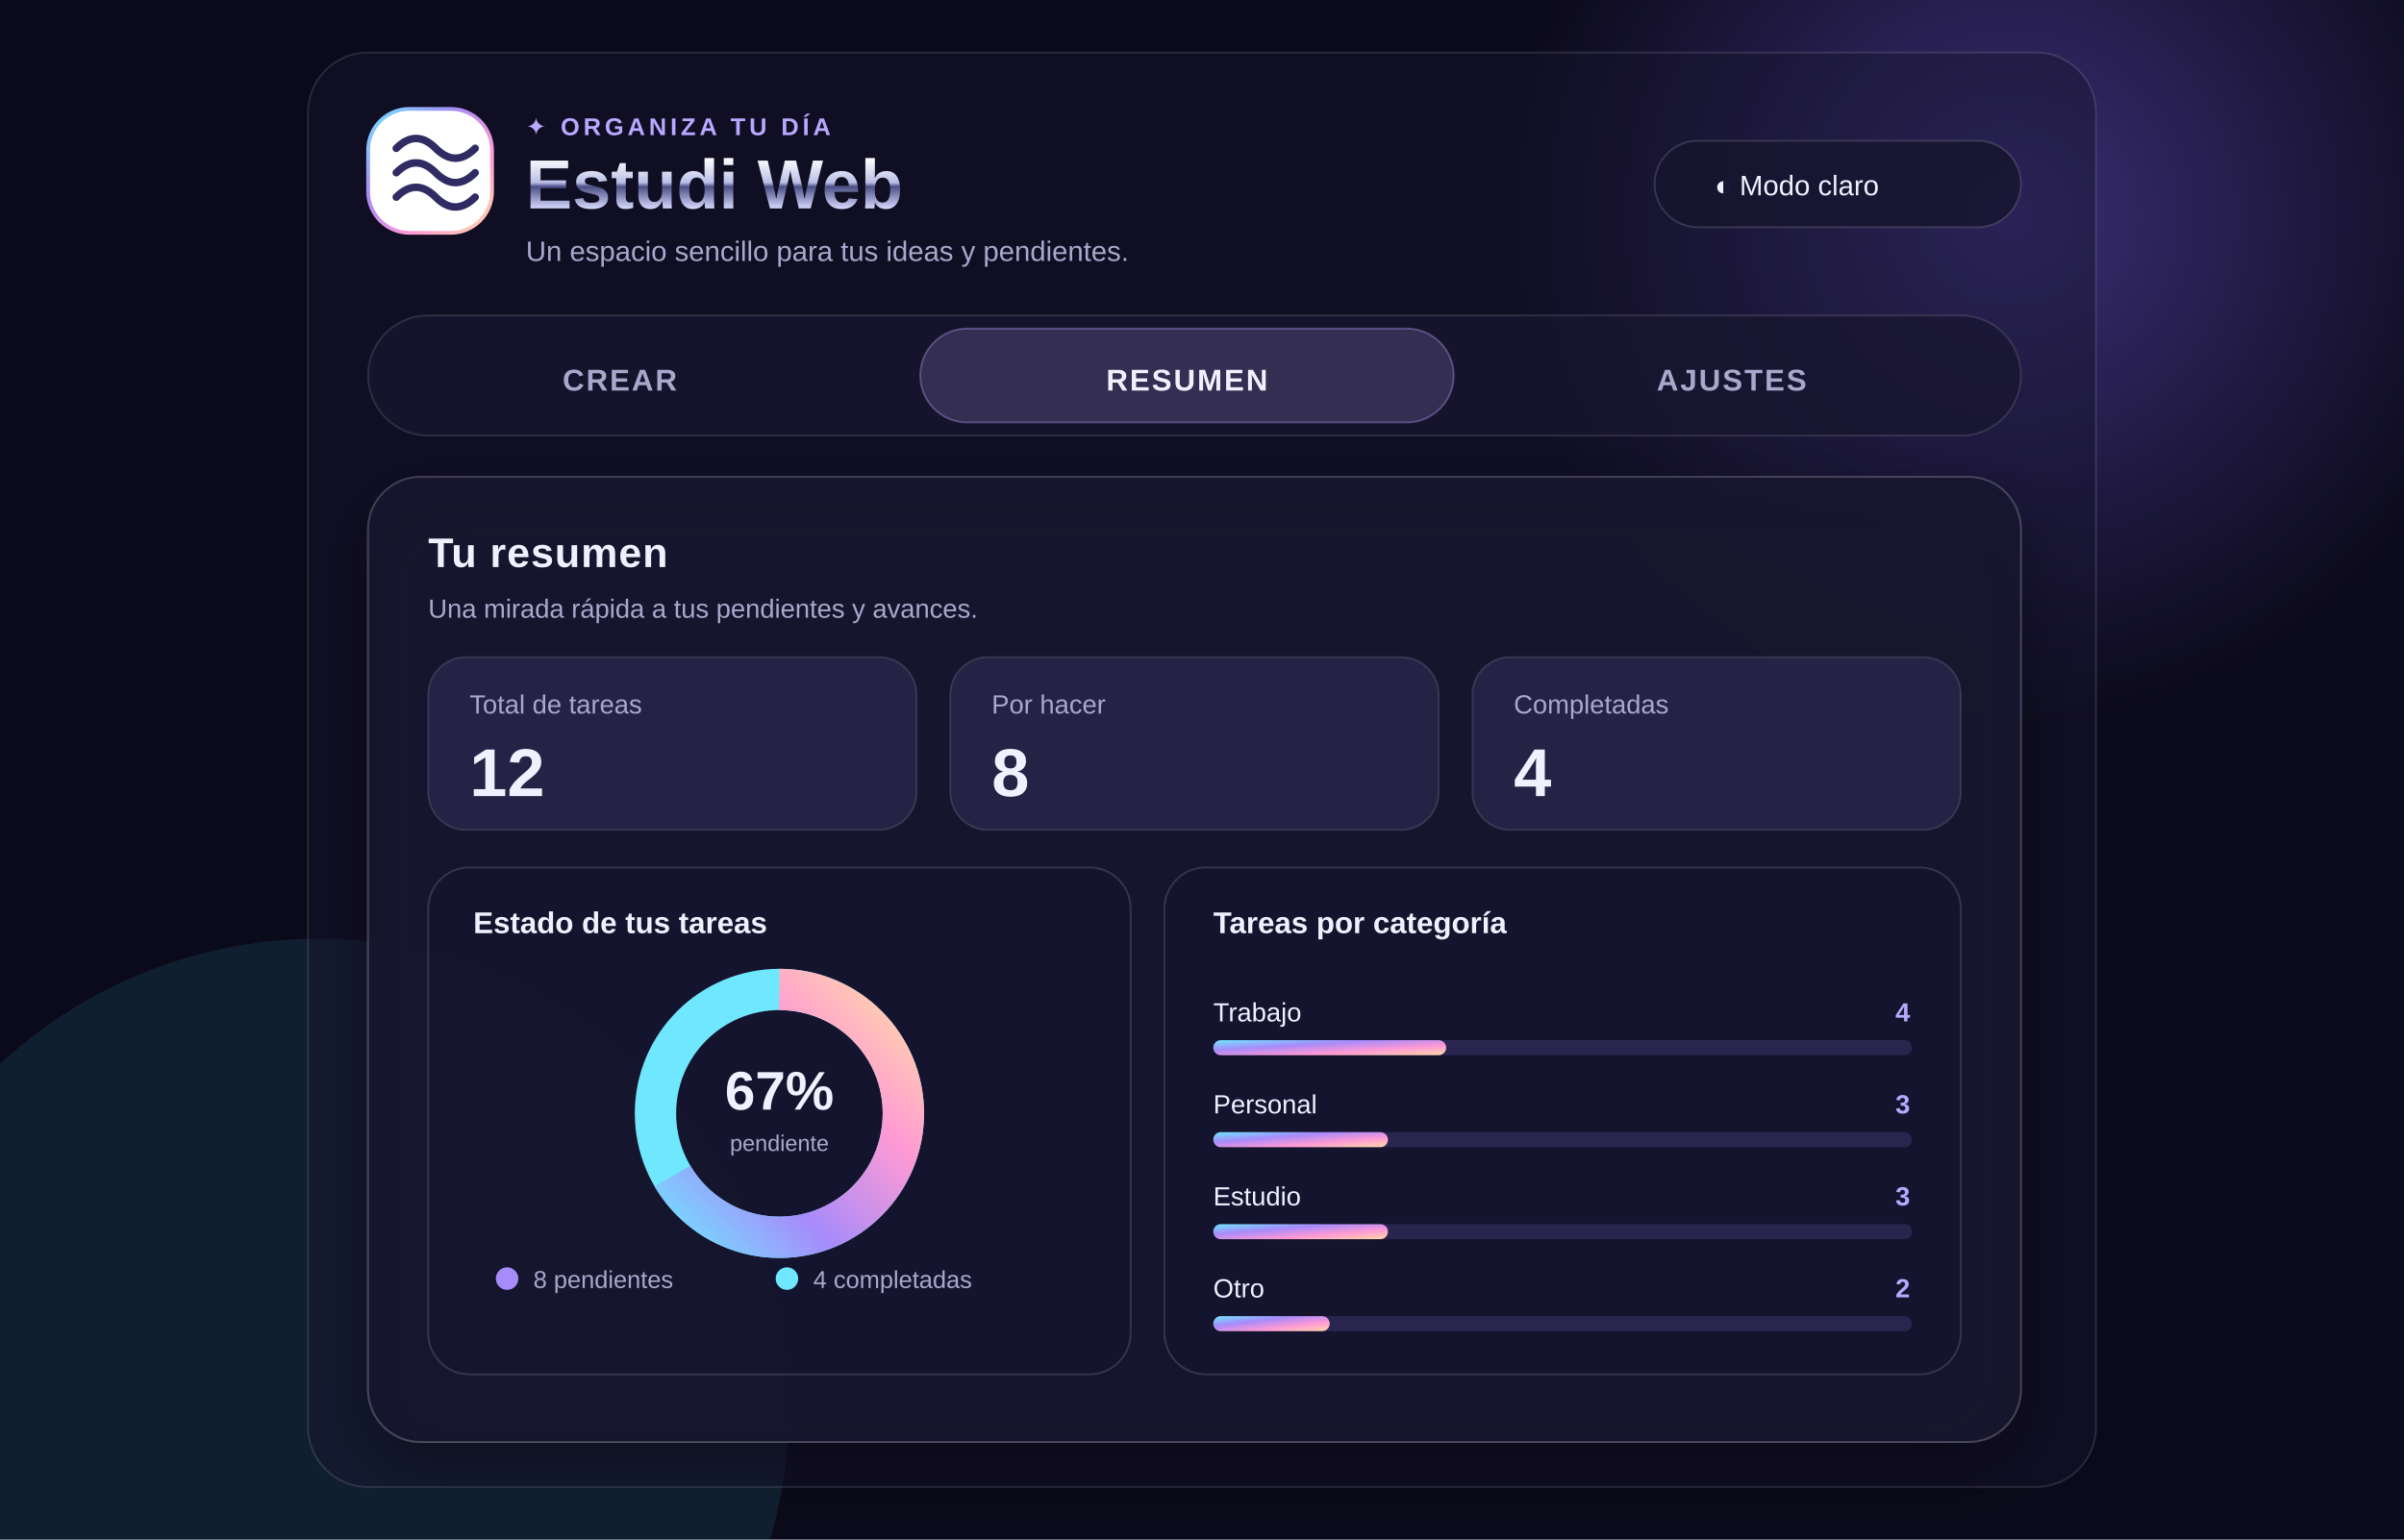
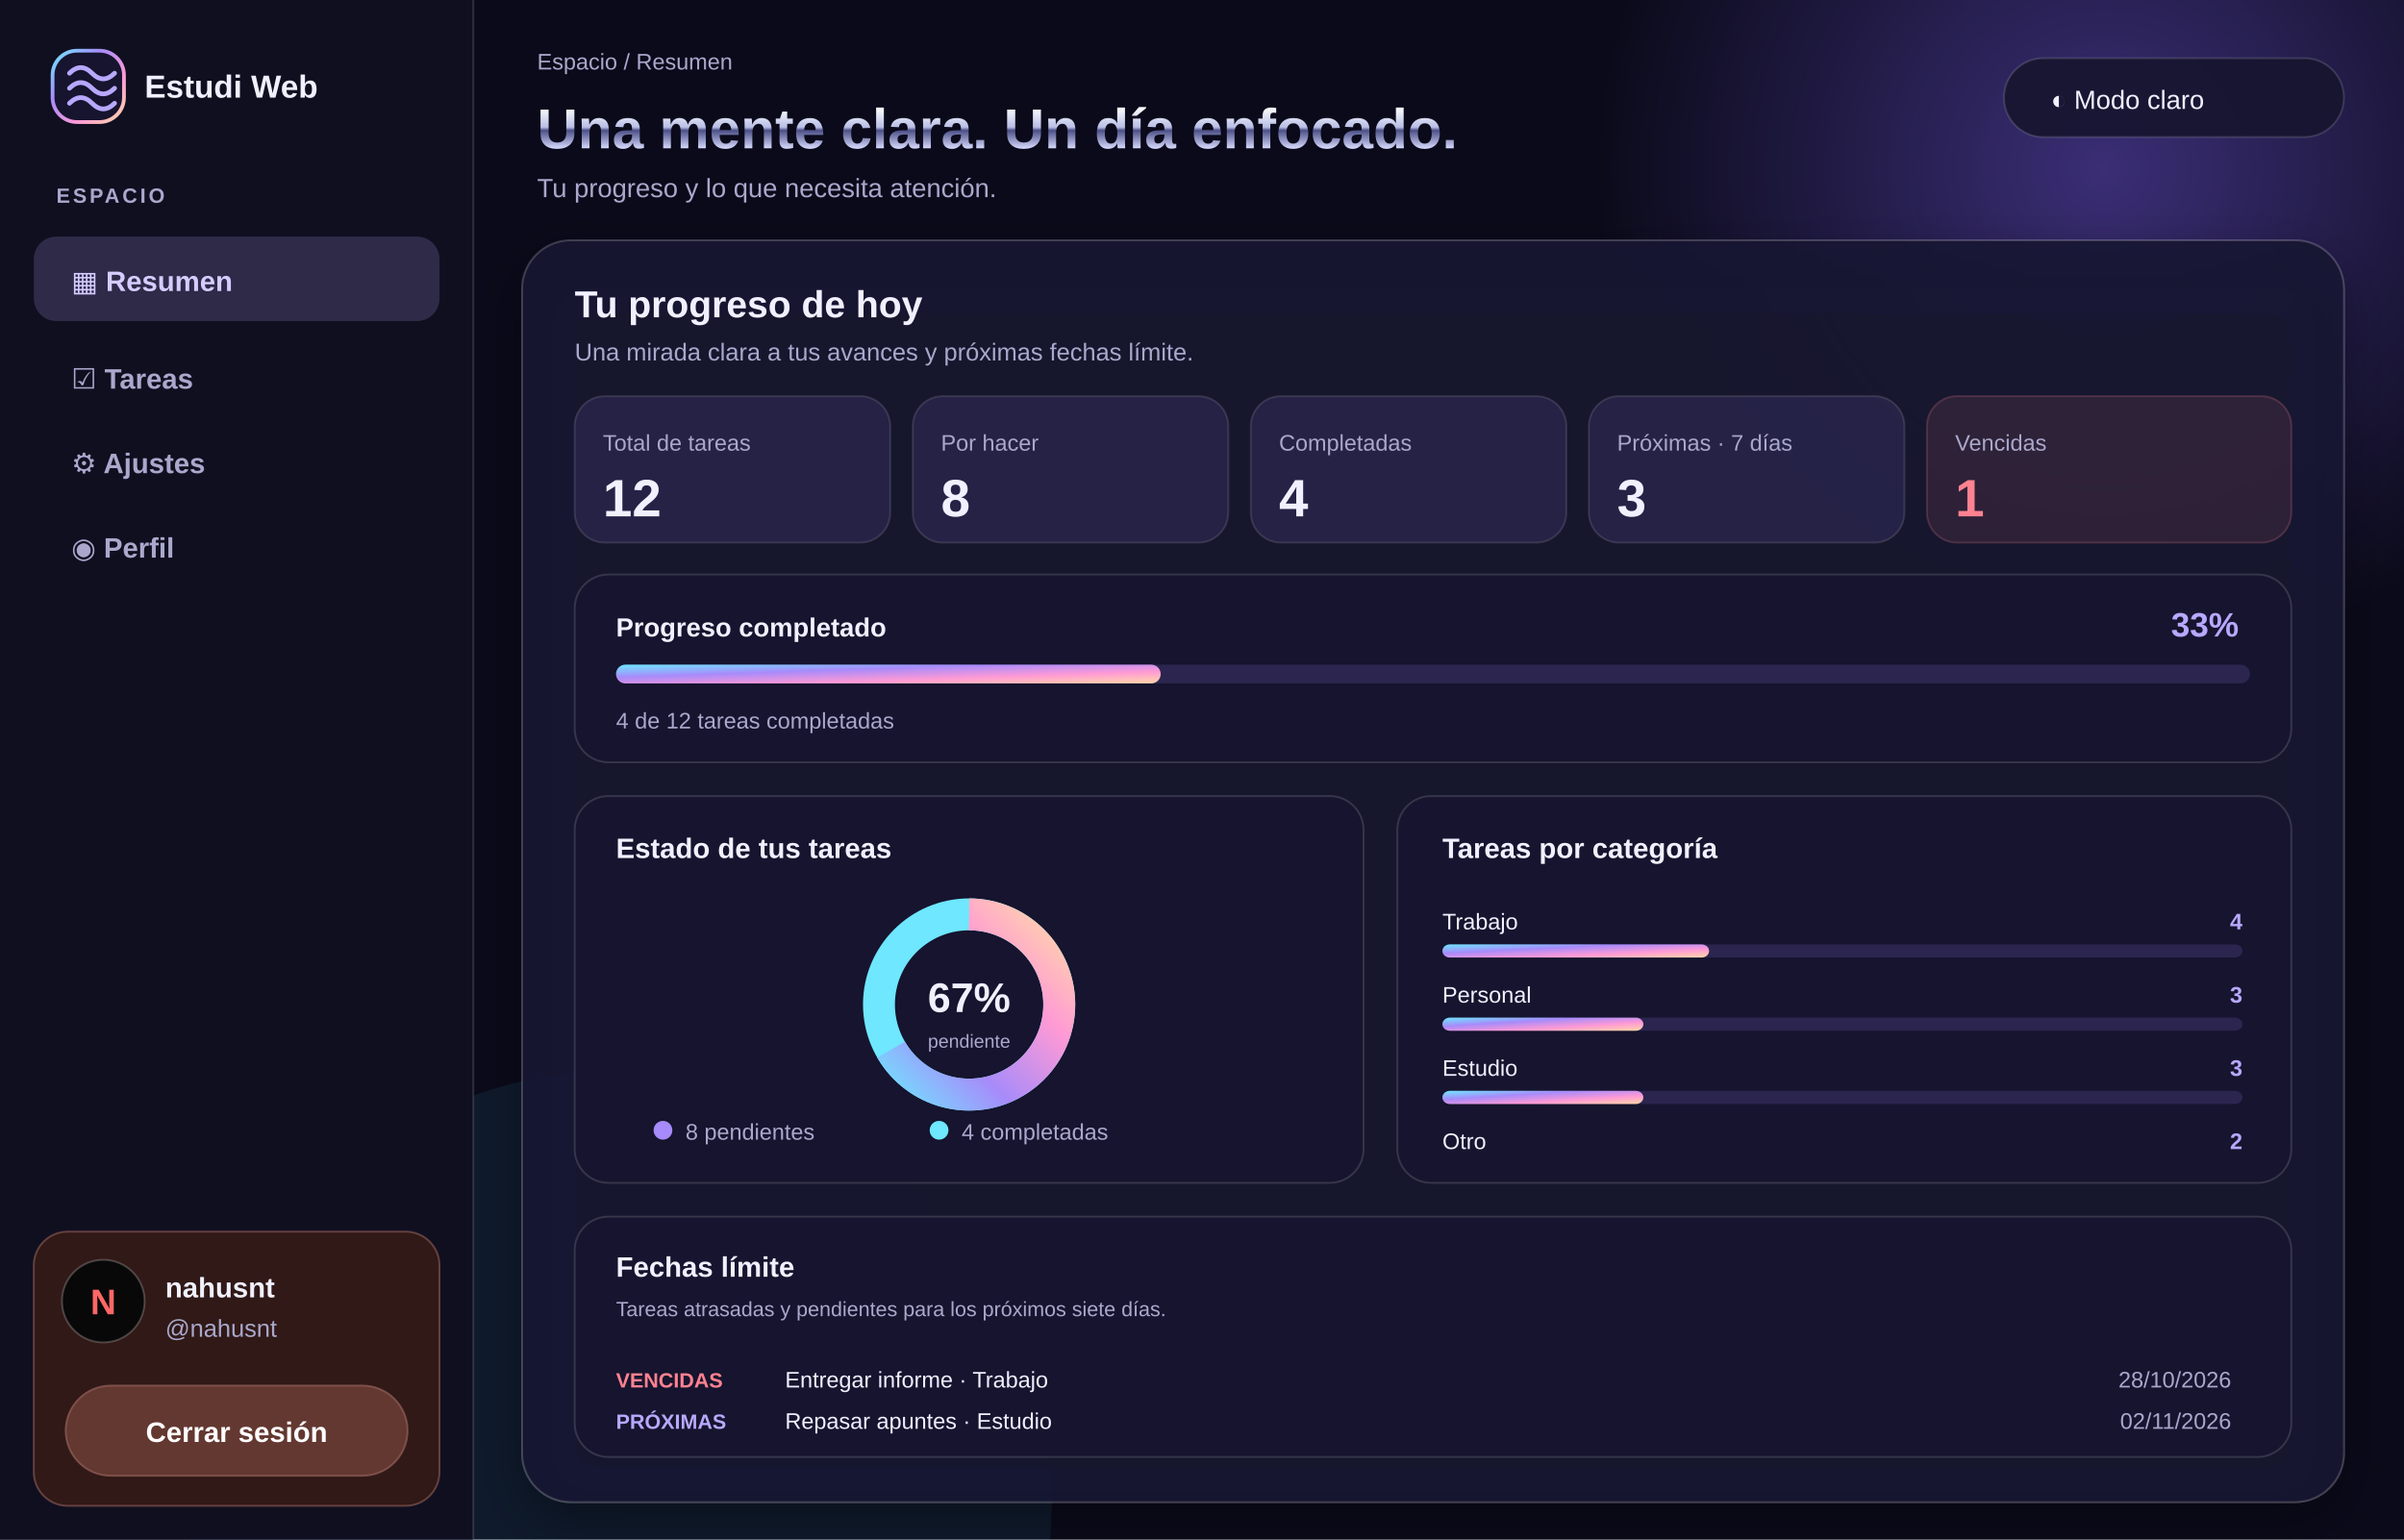
<svg xmlns="http://www.w3.org/2000/svg" width="1280" height="820" viewBox="0 0 1280 820" role="img" aria-labelledby="title description">
  <defs>
    <linearGradient id="holo" x1="0" y1="0" x2="1" y2="1">
      <stop stop-color="#6ee7ff" />
      <stop offset=".34" stop-color="#a78bfa" />
      <stop offset=".68" stop-color="#ff9ad5" />
      <stop offset="1" stop-color="#ffd8a8" />
    </linearGradient>
    <linearGradient id="chrome" x2="0" y2="1">
      <stop stop-color="#fff" />
      <stop offset=".48" stop-color="#b9bfe6" />
      <stop offset=".56" stop-color="#4b4f86" />
      <stop offset="1" stop-color="#d9dcff" />
    </linearGradient>
    <radialGradient id="glow">
-       <stop stop-color="#8264ff" stop-opacity=".40" />
+       <stop stop-color="#8264ff" stop-opacity=".4" />
      <stop offset="1" stop-color="#8264ff" stop-opacity="0" />
    </radialGradient>
    <filter id="shadow" x="-.15" y="-.15" width="1.3" height="1.4">
-       <feDropShadow dx="0" dy="12" stdDeviation="18" flood-color="#000" flood-opacity=".42" />
+       <feDropShadow dx="0" dy="10" stdDeviation="14" flood-color="#000" flood-opacity=".38" />
    </filter>
  </defs>
  <rect width="1280" height="820" fill="#0b0a1a" />
-   <circle cx="1070" cy="115" r="270" fill="url(#glow)" />
-   <circle cx="170" cy="750" r="250" fill="#3cdcff" opacity=".10" />
-   <rect x="164" y="28" width="952" height="764" rx="32" fill="#181630" fill-opacity=".45" stroke="#fff" stroke-opacity=".12" />
-   <rect x="196" y="58" width="66" height="66" rx="22" fill="#fff" stroke="url(#holo)" stroke-width="2" />
-   <path d="M211 79c7-7 14-7 21 0s14 7 21 0M211 92c7-7 14-7 21 0s14 7 21 0M211 105c7-7 14-7 21 0s14 7 21 0" fill="none" stroke="#302b63" stroke-width="4" stroke-linecap="round" />
-   <text x="280" y="72" fill="#b8a8ff" font-family="Arial,sans-serif" font-size="13" font-weight="700" letter-spacing="2">✦ ORGANIZA TU DÍA</text>
-   <text x="280" y="111" fill="url(#chrome)" font-family="Arial,sans-serif" font-size="37" font-weight="900">Estudi Web</text>
-   <text x="280" y="139" fill="#a9a8cc" font-family="Arial,sans-serif" font-size="15">Un espacio sencillo para tus ideas y pendientes.</text>
-   <rect x="881" y="75" width="195" height="46" rx="23" fill="#16142e" fill-opacity=".8" stroke="#fff" stroke-opacity=".14" />
-   <text x="913" y="104" fill="#f1f0ff" font-family="Arial,sans-serif" font-size="15">◐  Modo claro</text>
-   <rect x="196" y="168" width="880" height="64" rx="32" fill="#181630" fill-opacity=".76" stroke="#fff" stroke-opacity=".12" />
-   <rect x="490" y="175" width="284" height="50" rx="25" fill="#b8a8ff" fill-opacity=".18" stroke="#b8a8ff" stroke-opacity=".35" />
-   <text x="330" y="208" text-anchor="middle" fill="#a9a8cc" font-family="Arial,sans-serif" font-size="16" font-weight="700" letter-spacing="1">CREAR</text>
-   <text x="632" y="208" text-anchor="middle" fill="#f1f0ff" font-family="Arial,sans-serif" font-size="16" font-weight="700" letter-spacing="1">RESUMEN</text>
-   <text x="922" y="208" text-anchor="middle" fill="#a9a8cc" font-family="Arial,sans-serif" font-size="16" font-weight="700" letter-spacing="1">AJUSTES</text>
-   <rect x="196" y="254" width="880" height="514" rx="28" fill="#181630" fill-opacity=".84" stroke="#fff" stroke-opacity=".18" filter="url(#shadow)" />
-   <text x="228" y="302" fill="#f1f0ff" font-family="Arial,sans-serif" font-size="22" font-weight="800" letter-spacing=".5">Tu resumen</text>
-   <text x="228" y="329" fill="#a9a8cc" font-family="Arial,sans-serif" font-size="14">Una mirada rápida a tus pendientes y avances.</text>
-   <rect x="228" y="350" width="260" height="92" rx="20" fill="#9682ff" fill-opacity=".12" stroke="#fff" stroke-opacity=".12" />
-   <text x="250" y="380" fill="#a9a8cc" font-family="Arial,sans-serif" font-size="14">Total de tareas</text>
-   <text x="250" y="424" fill="#f1f0ff" font-family="Arial,sans-serif" font-size="36" font-weight="800">12</text>
-   <rect x="506" y="350" width="260" height="92" rx="20" fill="#9682ff" fill-opacity=".12" stroke="#fff" stroke-opacity=".12" />
-   <text x="528" y="380" fill="#a9a8cc" font-family="Arial,sans-serif" font-size="14">Por hacer</text>
-   <text x="528" y="424" fill="#f1f0ff" font-family="Arial,sans-serif" font-size="36" font-weight="800">8</text>
-   <rect x="784" y="350" width="260" height="92" rx="20" fill="#9682ff" fill-opacity=".12" stroke="#fff" stroke-opacity=".12" />
-   <text x="806" y="380" fill="#a9a8cc" font-family="Arial,sans-serif" font-size="14">Completadas</text>
-   <text x="806" y="424" fill="#f1f0ff" font-family="Arial,sans-serif" font-size="36" font-weight="800">4</text>
-   <rect x="228" y="462" width="374" height="270" rx="22" fill="#16142e" fill-opacity=".76" stroke="#fff" stroke-opacity=".14" />
-   <text x="252" y="497" fill="#f1f0ff" font-family="Arial,sans-serif" font-size="16" font-weight="700">Estado de tus tareas</text>
-   <circle cx="415" cy="593" r="66" fill="none" stroke="#6ee7ff" stroke-width="22" />
-   <circle cx="415" cy="593" r="66" fill="none" stroke="url(#holo)" stroke-width="22" stroke-dasharray="276 415" transform="rotate(-90 415 593)" />
-   <text x="415" y="591" text-anchor="middle" fill="#f1f0ff" font-family="Arial,sans-serif" font-size="29" font-weight="800">67%</text>
-   <text x="415" y="613" text-anchor="middle" fill="#a9a8cc" font-family="Arial,sans-serif" font-size="12">pendiente</text>
-   <circle cx="270" cy="681" r="6" fill="#a78bfa" />
-   <text x="284" y="686" fill="#a9a8cc" font-family="Arial,sans-serif" font-size="13">8 pendientes</text>
-   <circle cx="419" cy="681" r="6" fill="#6ee7ff" />
-   <text x="433" y="686" fill="#a9a8cc" font-family="Arial,sans-serif" font-size="13">4 completadas</text>
-   <rect x="620" y="462" width="424" height="270" rx="22" fill="#16142e" fill-opacity=".76" stroke="#fff" stroke-opacity=".14" />
-   <text x="646" y="497" fill="#f1f0ff" font-family="Arial,sans-serif" font-size="16" font-weight="700">Tareas por categoría</text>
-   <text x="646" y="544" fill="#f1f0ff" font-family="Arial,sans-serif" font-size="14">Trabajo</text>
-   <text x="1017" y="544" text-anchor="end" fill="#b8a8ff" font-family="Arial,sans-serif" font-size="14" font-weight="700">4</text>
-   <rect x="646" y="554" width="372" height="8" rx="4" fill="#9682ff" fill-opacity=".16" />
-   <rect x="646" y="554" width="124" height="8" rx="4" fill="url(#holo)" />
-   <text x="646" y="593" fill="#f1f0ff" font-family="Arial,sans-serif" font-size="14">Personal</text>
-   <text x="1017" y="593" text-anchor="end" fill="#b8a8ff" font-family="Arial,sans-serif" font-size="14" font-weight="700">3</text>
-   <rect x="646" y="603" width="372" height="8" rx="4" fill="#9682ff" fill-opacity=".16" />
-   <rect x="646" y="603" width="93" height="8" rx="4" fill="url(#holo)" />
-   <text x="646" y="642" fill="#f1f0ff" font-family="Arial,sans-serif" font-size="14">Estudio</text>
-   <text x="1017" y="642" text-anchor="end" fill="#b8a8ff" font-family="Arial,sans-serif" font-size="14" font-weight="700">3</text>
-   <rect x="646" y="652" width="372" height="8" rx="4" fill="#9682ff" fill-opacity=".16" />
-   <rect x="646" y="652" width="93" height="8" rx="4" fill="url(#holo)" />
-   <text x="646" y="691" fill="#f1f0ff" font-family="Arial,sans-serif" font-size="14">Otro</text>
-   <text x="1017" y="691" text-anchor="end" fill="#b8a8ff" font-family="Arial,sans-serif" font-size="14" font-weight="700">2</text>
-   <rect x="646" y="701" width="372" height="8" rx="4" fill="#9682ff" fill-opacity=".16" />
-   <rect x="646" y="701" width="62" height="8" rx="4" fill="url(#holo)" />
+   <circle cx="1120" cy="90" r="270" fill="url(#glow)" />
+   <circle cx="330" cy="800" r="230" fill="#3cdcff" opacity=".08" />
+   <rect width="252" height="820" fill="#100f20" />
+   <path d="M252 0v820" stroke="#fff" stroke-opacity=".14" />
+   <rect x="28" y="27" width="38" height="38" rx="13" fill="#16142e" stroke="url(#holo)" stroke-width="2" />
+   <path d="M37 39c4-4 8-4 12 0s8 4 12 0M37 47c4-4 8-4 12 0s8 4 12 0M37 55c4-4 8-4 12 0s8 4 12 0" fill="none" stroke="#b8a8ff" stroke-width="2.5" stroke-linecap="round" />
+   <text x="77" y="52" fill="#f1f0ff" font-family="Arial,sans-serif" font-size="17" font-weight="700">Estudi Web</text>
+   <text x="30" y="108" fill="#a9a8cc" font-family="Arial,sans-serif" font-size="11" font-weight="700" letter-spacing="1.5">ESPACIO</text>
+   <rect x="18" y="126" width="216" height="45" rx="12" fill="#b8a8ff" fill-opacity=".18" />
+   <text x="38" y="155" fill="#d6ccff" font-family="Arial,sans-serif" font-size="15" font-weight="700">▦  Resumen</text>
+   <text x="38" y="207" fill="#a9a8cc" font-family="Arial,sans-serif" font-size="15" font-weight="700">☑  Tareas</text>
+   <text x="38" y="252" fill="#a9a8cc" font-family="Arial,sans-serif" font-size="15" font-weight="700">⚙  Ajustes</text>
+   <text x="38" y="297" fill="#a9a8cc" font-family="Arial,sans-serif" font-size="15" font-weight="700">◉  Perfil</text>
+   <rect x="18" y="656" width="216" height="146" rx="18" fill="#301916" stroke="#8b5a54" stroke-opacity=".64" />
+   <circle cx="55" cy="693" r="22" fill="#080808" stroke="#fff" stroke-opacity=".22" />
+   <text x="55" y="700" text-anchor="middle" fill="#ff6767" font-family="Arial,sans-serif" font-size="19" font-weight="700">N</text>
+   <text x="88" y="691" fill="#f1f0ff" font-family="Arial,sans-serif" font-size="15" font-weight="700">nahusnt</text>
+   <text x="88" y="712" fill="#a9a8cc" font-family="Arial,sans-serif" font-size="13">@nahusnt</text>
+   <rect x="35" y="738" width="182" height="48" rx="24" fill="#633831" stroke="#93605a" stroke-opacity=".7" />
+   <text x="126" y="768" text-anchor="middle" fill="#fff" font-family="Arial,sans-serif" font-size="15" font-weight="700">Cerrar sesión</text>
+   <text x="286" y="37" fill="#a9a8cc" font-family="Arial,sans-serif" font-size="12">Espacio  /  Resumen</text>
+   <text x="286" y="79" fill="url(#chrome)" font-family="Arial,sans-serif" font-size="30" font-weight="900">Una mente clara. Un día enfocado.</text>
+   <text x="286" y="105" fill="#a9a8cc" font-family="Arial,sans-serif" font-size="14">Tu progreso y lo que necesita atención.</text>
+   <rect x="1067" y="31" width="181" height="42" rx="21" fill="#16142e" fill-opacity=".9" stroke="#fff" stroke-opacity=".14" />
+   <text x="1092" y="58" fill="#f1f0ff" font-family="Arial,sans-serif" font-size="14">◐  Modo claro</text>
+   <rect x="278" y="128" width="970" height="672" rx="26" fill="#181630" fill-opacity=".9" stroke="#fff" stroke-opacity=".18" filter="url(#shadow)" />
+   <text x="306" y="169" fill="#f1f0ff" font-family="Arial,sans-serif" font-size="20" font-weight="800">Tu progreso de hoy</text>
+   <text x="306" y="192" fill="#a9a8cc" font-family="Arial,sans-serif" font-size="13">Una mirada clara a tus avances y próximas fechas límite.</text>
+   <g font-family="Arial,sans-serif">
+     <rect x="306" y="211" width="168" height="78" rx="16" fill="#9682ff" fill-opacity=".12" stroke="#fff" stroke-opacity=".12" />
+     <text x="321" y="240" fill="#a9a8cc" font-size="12">Total de tareas</text>
+     <text x="321" y="275" fill="#f1f0ff" font-size="28" font-weight="800">12</text>
+     <rect x="486" y="211" width="168" height="78" rx="16" fill="#9682ff" fill-opacity=".12" stroke="#fff" stroke-opacity=".12" />
+     <text x="501" y="240" fill="#a9a8cc" font-size="12">Por hacer</text>
+     <text x="501" y="275" fill="#f1f0ff" font-size="28" font-weight="800">8</text>
+     <rect x="666" y="211" width="168" height="78" rx="16" fill="#9682ff" fill-opacity=".12" stroke="#fff" stroke-opacity=".12" />
+     <text x="681" y="240" fill="#a9a8cc" font-size="12">Completadas</text>
+     <text x="681" y="275" fill="#f1f0ff" font-size="28" font-weight="800">4</text>
+     <rect x="846" y="211" width="168" height="78" rx="16" fill="#9682ff" fill-opacity=".12" stroke="#fff" stroke-opacity=".12" />
+     <text x="861" y="240" fill="#a9a8cc" font-size="12">Próximas · 7 días</text>
+     <text x="861" y="275" fill="#f1f0ff" font-size="28" font-weight="800">3</text>
+     <rect x="1026" y="211" width="194" height="78" rx="16" fill="#ff8291" fill-opacity=".1" stroke="#ff8291" stroke-opacity=".2" />
+     <text x="1041" y="240" fill="#a9a8cc" font-size="12">Vencidas</text>
+     <text x="1041" y="275" fill="#ff8291" font-size="28" font-weight="800">1</text>
+   </g>
+   <rect x="306" y="306" width="914" height="100" rx="18" fill="#16142e" stroke="#fff" stroke-opacity=".14" />
+   <text x="328" y="339" fill="#f1f0ff" font-family="Arial,sans-serif" font-size="14" font-weight="700">Progreso completado</text>
+   <text x="1192" y="339" text-anchor="end" fill="#b8a8ff" font-family="Arial,sans-serif" font-size="18" font-weight="800">33%</text>
+   <rect x="328" y="354" width="870" height="10" rx="5" fill="#9682ff" fill-opacity=".16" />
+   <rect x="328" y="354" width="290" height="10" rx="5" fill="url(#holo)" />
+   <text x="328" y="388" fill="#a9a8cc" font-family="Arial,sans-serif" font-size="12">4 de 12 tareas completadas</text>
+   <rect x="306" y="424" width="420" height="206" rx="18" fill="#16142e" stroke="#fff" stroke-opacity=".14" />
+   <text x="328" y="457" fill="#f1f0ff" font-family="Arial,sans-serif" font-size="15" font-weight="700">Estado de tus tareas</text>
+   <circle cx="516" cy="535" r="48" fill="none" stroke="#6ee7ff" stroke-width="17" />
+   <circle cx="516" cy="535" r="48" fill="none" stroke="url(#holo)" stroke-width="17" stroke-dasharray="201 302" transform="rotate(-90 516 535)" />
+   <text x="516" y="539" text-anchor="middle" fill="#f1f0ff" font-family="Arial,sans-serif" font-size="22" font-weight="800">67%</text>
+   <text x="516" y="558" text-anchor="middle" fill="#a9a8cc" font-family="Arial,sans-serif" font-size="10">pendiente</text>
+   <circle cx="353" cy="602" r="5" fill="#a78bfa" />
+   <text x="365" y="607" fill="#a9a8cc" font-family="Arial,sans-serif" font-size="12">8 pendientes</text>
+   <circle cx="500" cy="602" r="5" fill="#6ee7ff" />
+   <text x="512" y="607" fill="#a9a8cc" font-family="Arial,sans-serif" font-size="12">4 completadas</text>
+   <rect x="744" y="424" width="476" height="206" rx="18" fill="#16142e" stroke="#fff" stroke-opacity=".14" />
+   <text x="768" y="457" fill="#f1f0ff" font-family="Arial,sans-serif" font-size="15" font-weight="700">Tareas por categoría</text>
+   <g font-family="Arial,sans-serif" font-size="12">
+     <text x="768" y="495" fill="#f1f0ff">Trabajo</text>
+     <text x="1194" y="495" text-anchor="end" fill="#b8a8ff" font-weight="700">4</text>
+     <rect x="768" y="503" width="426" height="7" rx="4" fill="#9682ff" fill-opacity=".16" />
+     <rect x="768" y="503" width="142" height="7" rx="4" fill="url(#holo)" />
+     <text x="768" y="534" fill="#f1f0ff">Personal</text>
+     <text x="1194" y="534" text-anchor="end" fill="#b8a8ff" font-weight="700">3</text>
+     <rect x="768" y="542" width="426" height="7" rx="4" fill="#9682ff" fill-opacity=".16" />
+     <rect x="768" y="542" width="107" height="7" rx="4" fill="url(#holo)" />
+     <text x="768" y="573" fill="#f1f0ff">Estudio</text>
+     <text x="1194" y="573" text-anchor="end" fill="#b8a8ff" font-weight="700">3</text>
+     <rect x="768" y="581" width="426" height="7" rx="4" fill="#9682ff" fill-opacity=".16" />
+     <rect x="768" y="581" width="107" height="7" rx="4" fill="url(#holo)" />
+     <text x="768" y="612" fill="#f1f0ff">Otro</text>
+     <text x="1194" y="612" text-anchor="end" fill="#b8a8ff" font-weight="700">2</text>
+   </g>
+   <rect x="306" y="648" width="914" height="128" rx="18" fill="#16142e" stroke="#fff" stroke-opacity=".14" />
+   <text x="328" y="680" fill="#f1f0ff" font-family="Arial,sans-serif" font-size="15" font-weight="700">Fechas límite</text>
+   <text x="328" y="701" fill="#a9a8cc" font-family="Arial,sans-serif" font-size="11">Tareas atrasadas y pendientes para los próximos siete días.</text>
+   <text x="328" y="739" fill="#ff8291" font-family="Arial,sans-serif" font-size="11" font-weight="700">VENCIDAS</text>
+   <text x="418" y="739" fill="#f1f0ff" font-family="Arial,sans-serif" font-size="12">Entregar informe · Trabajo</text>
+   <text x="1188" y="739" text-anchor="end" fill="#a9a8cc" font-family="Arial,sans-serif" font-size="12">28/10/2026</text>
+   <text x="328" y="761" fill="#b8a8ff" font-family="Arial,sans-serif" font-size="11" font-weight="700">PRÓXIMAS</text>
+   <text x="418" y="761" fill="#f1f0ff" font-family="Arial,sans-serif" font-size="12">Repasar apuntes · Estudio</text>
+   <text x="1188" y="761" text-anchor="end" fill="#a9a8cc" font-family="Arial,sans-serif" font-size="12">02/11/2026</text>
</svg>
